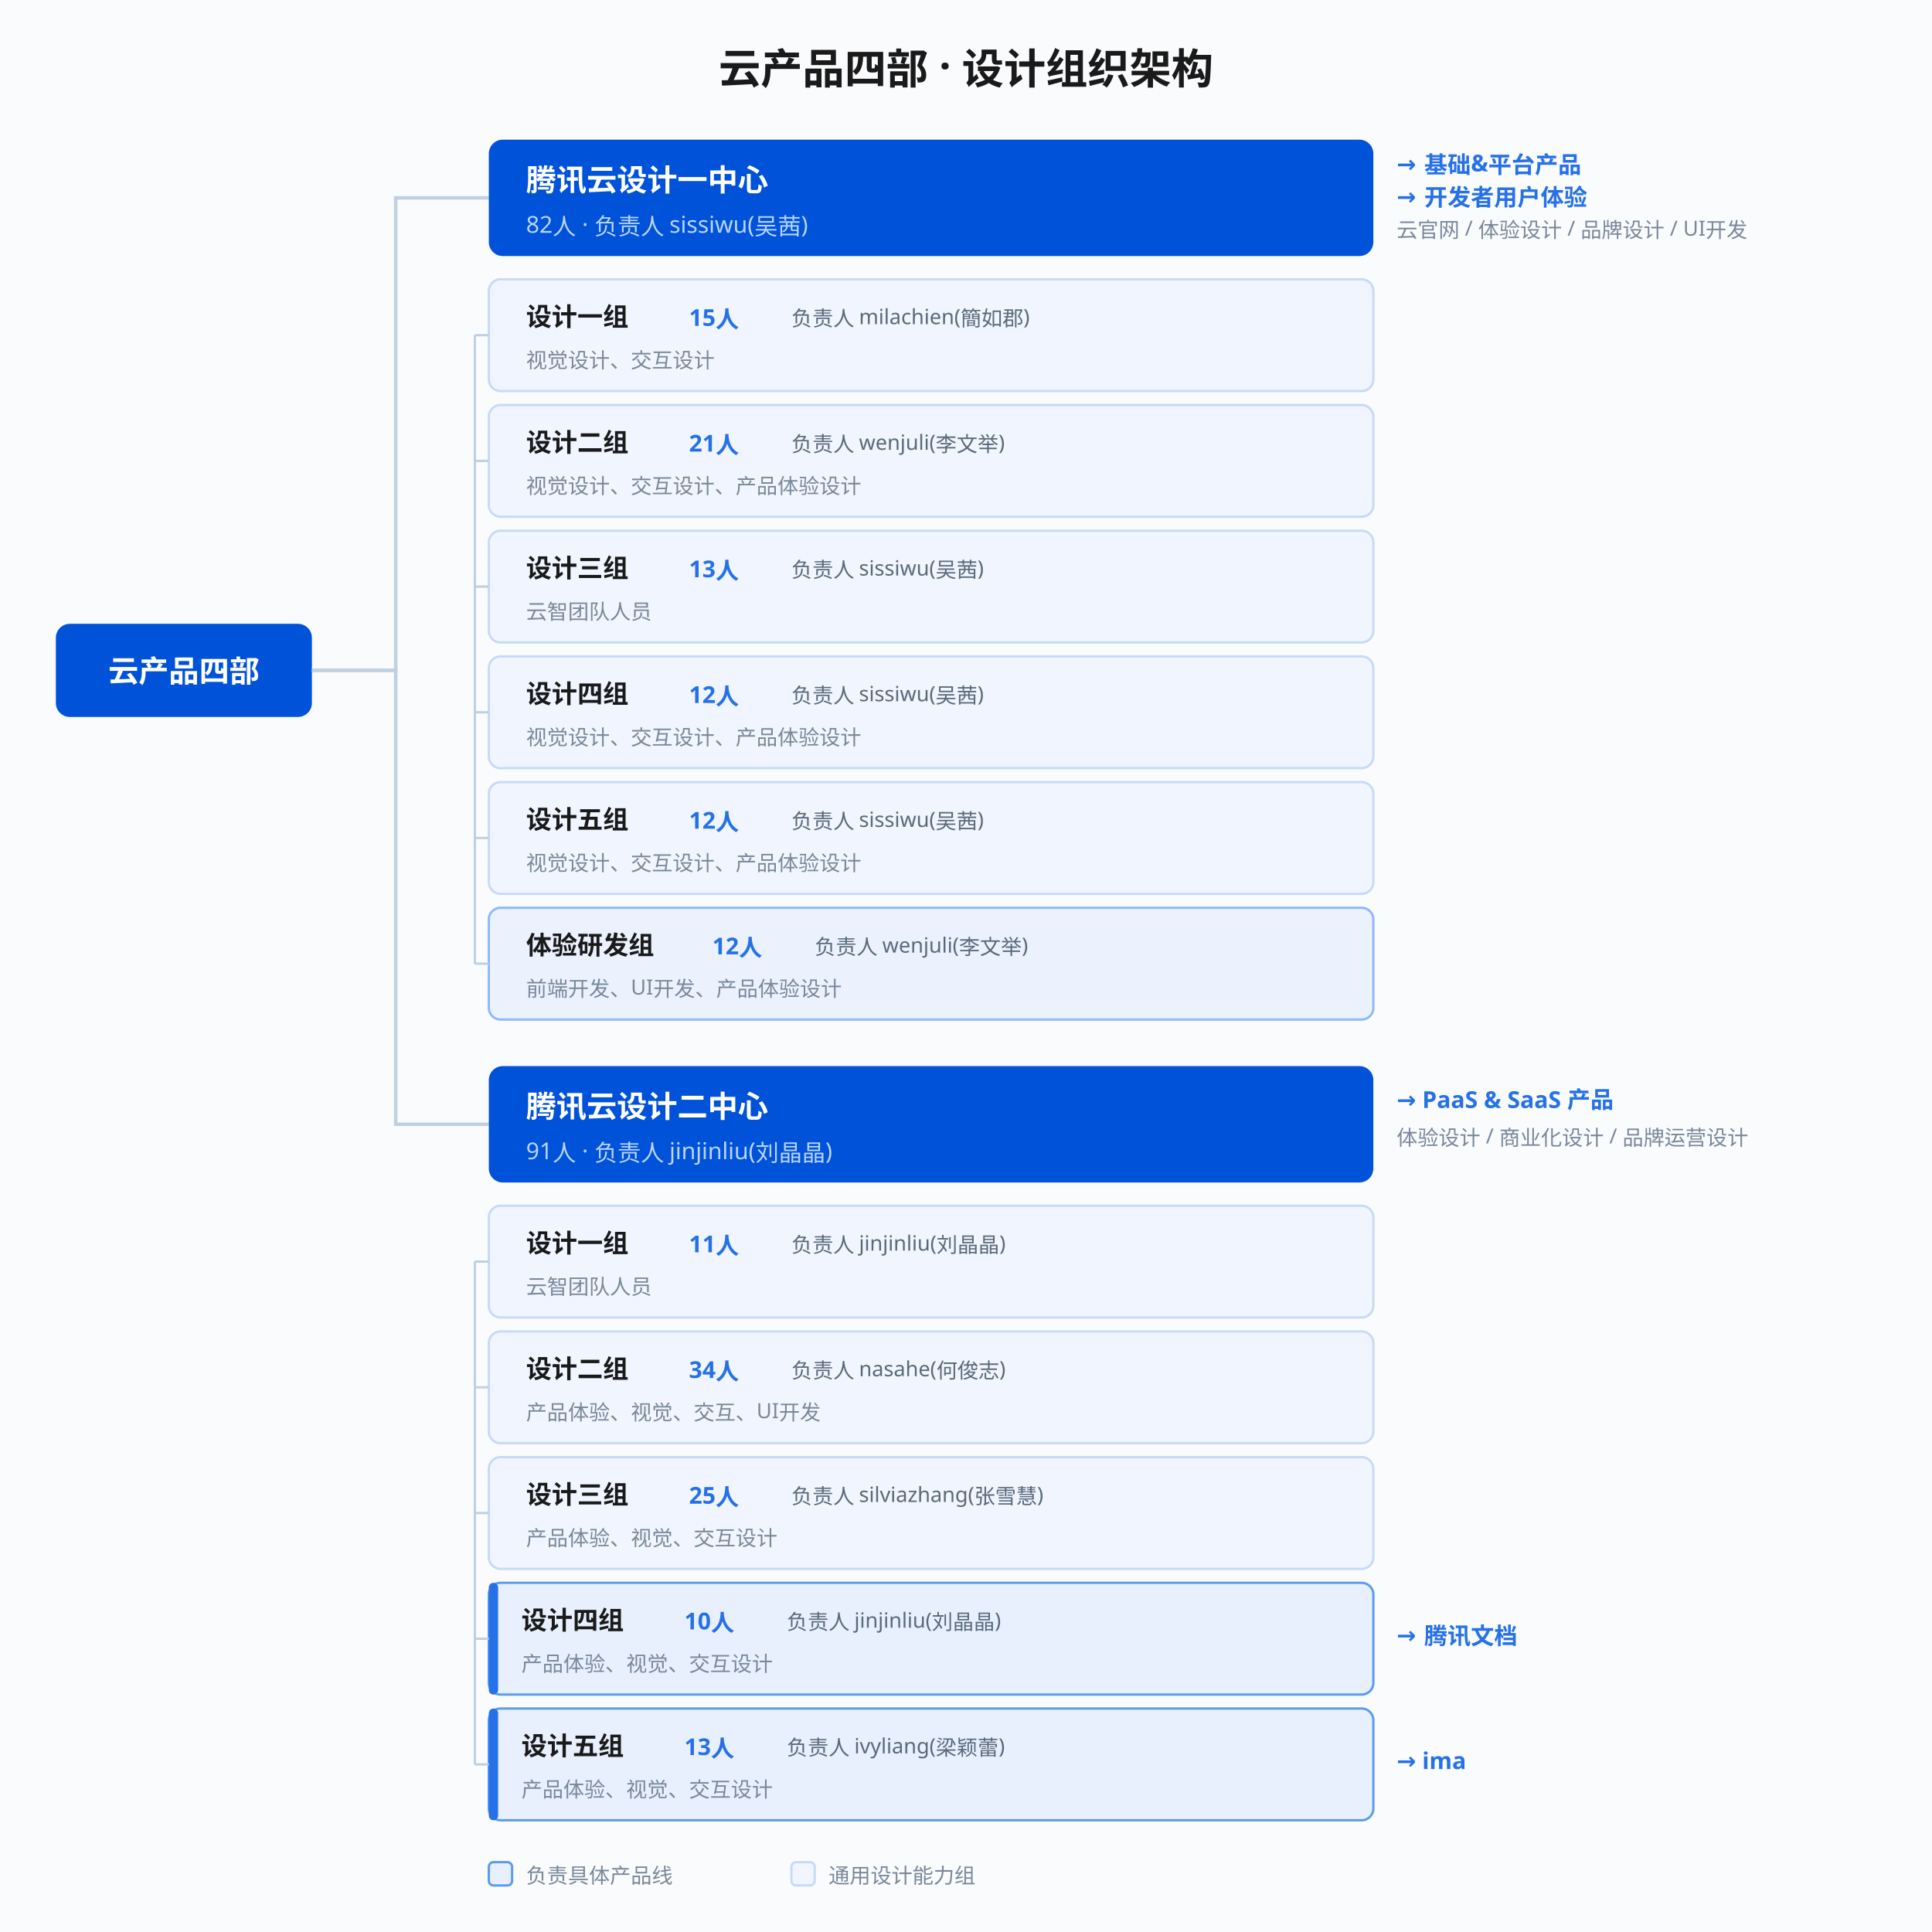
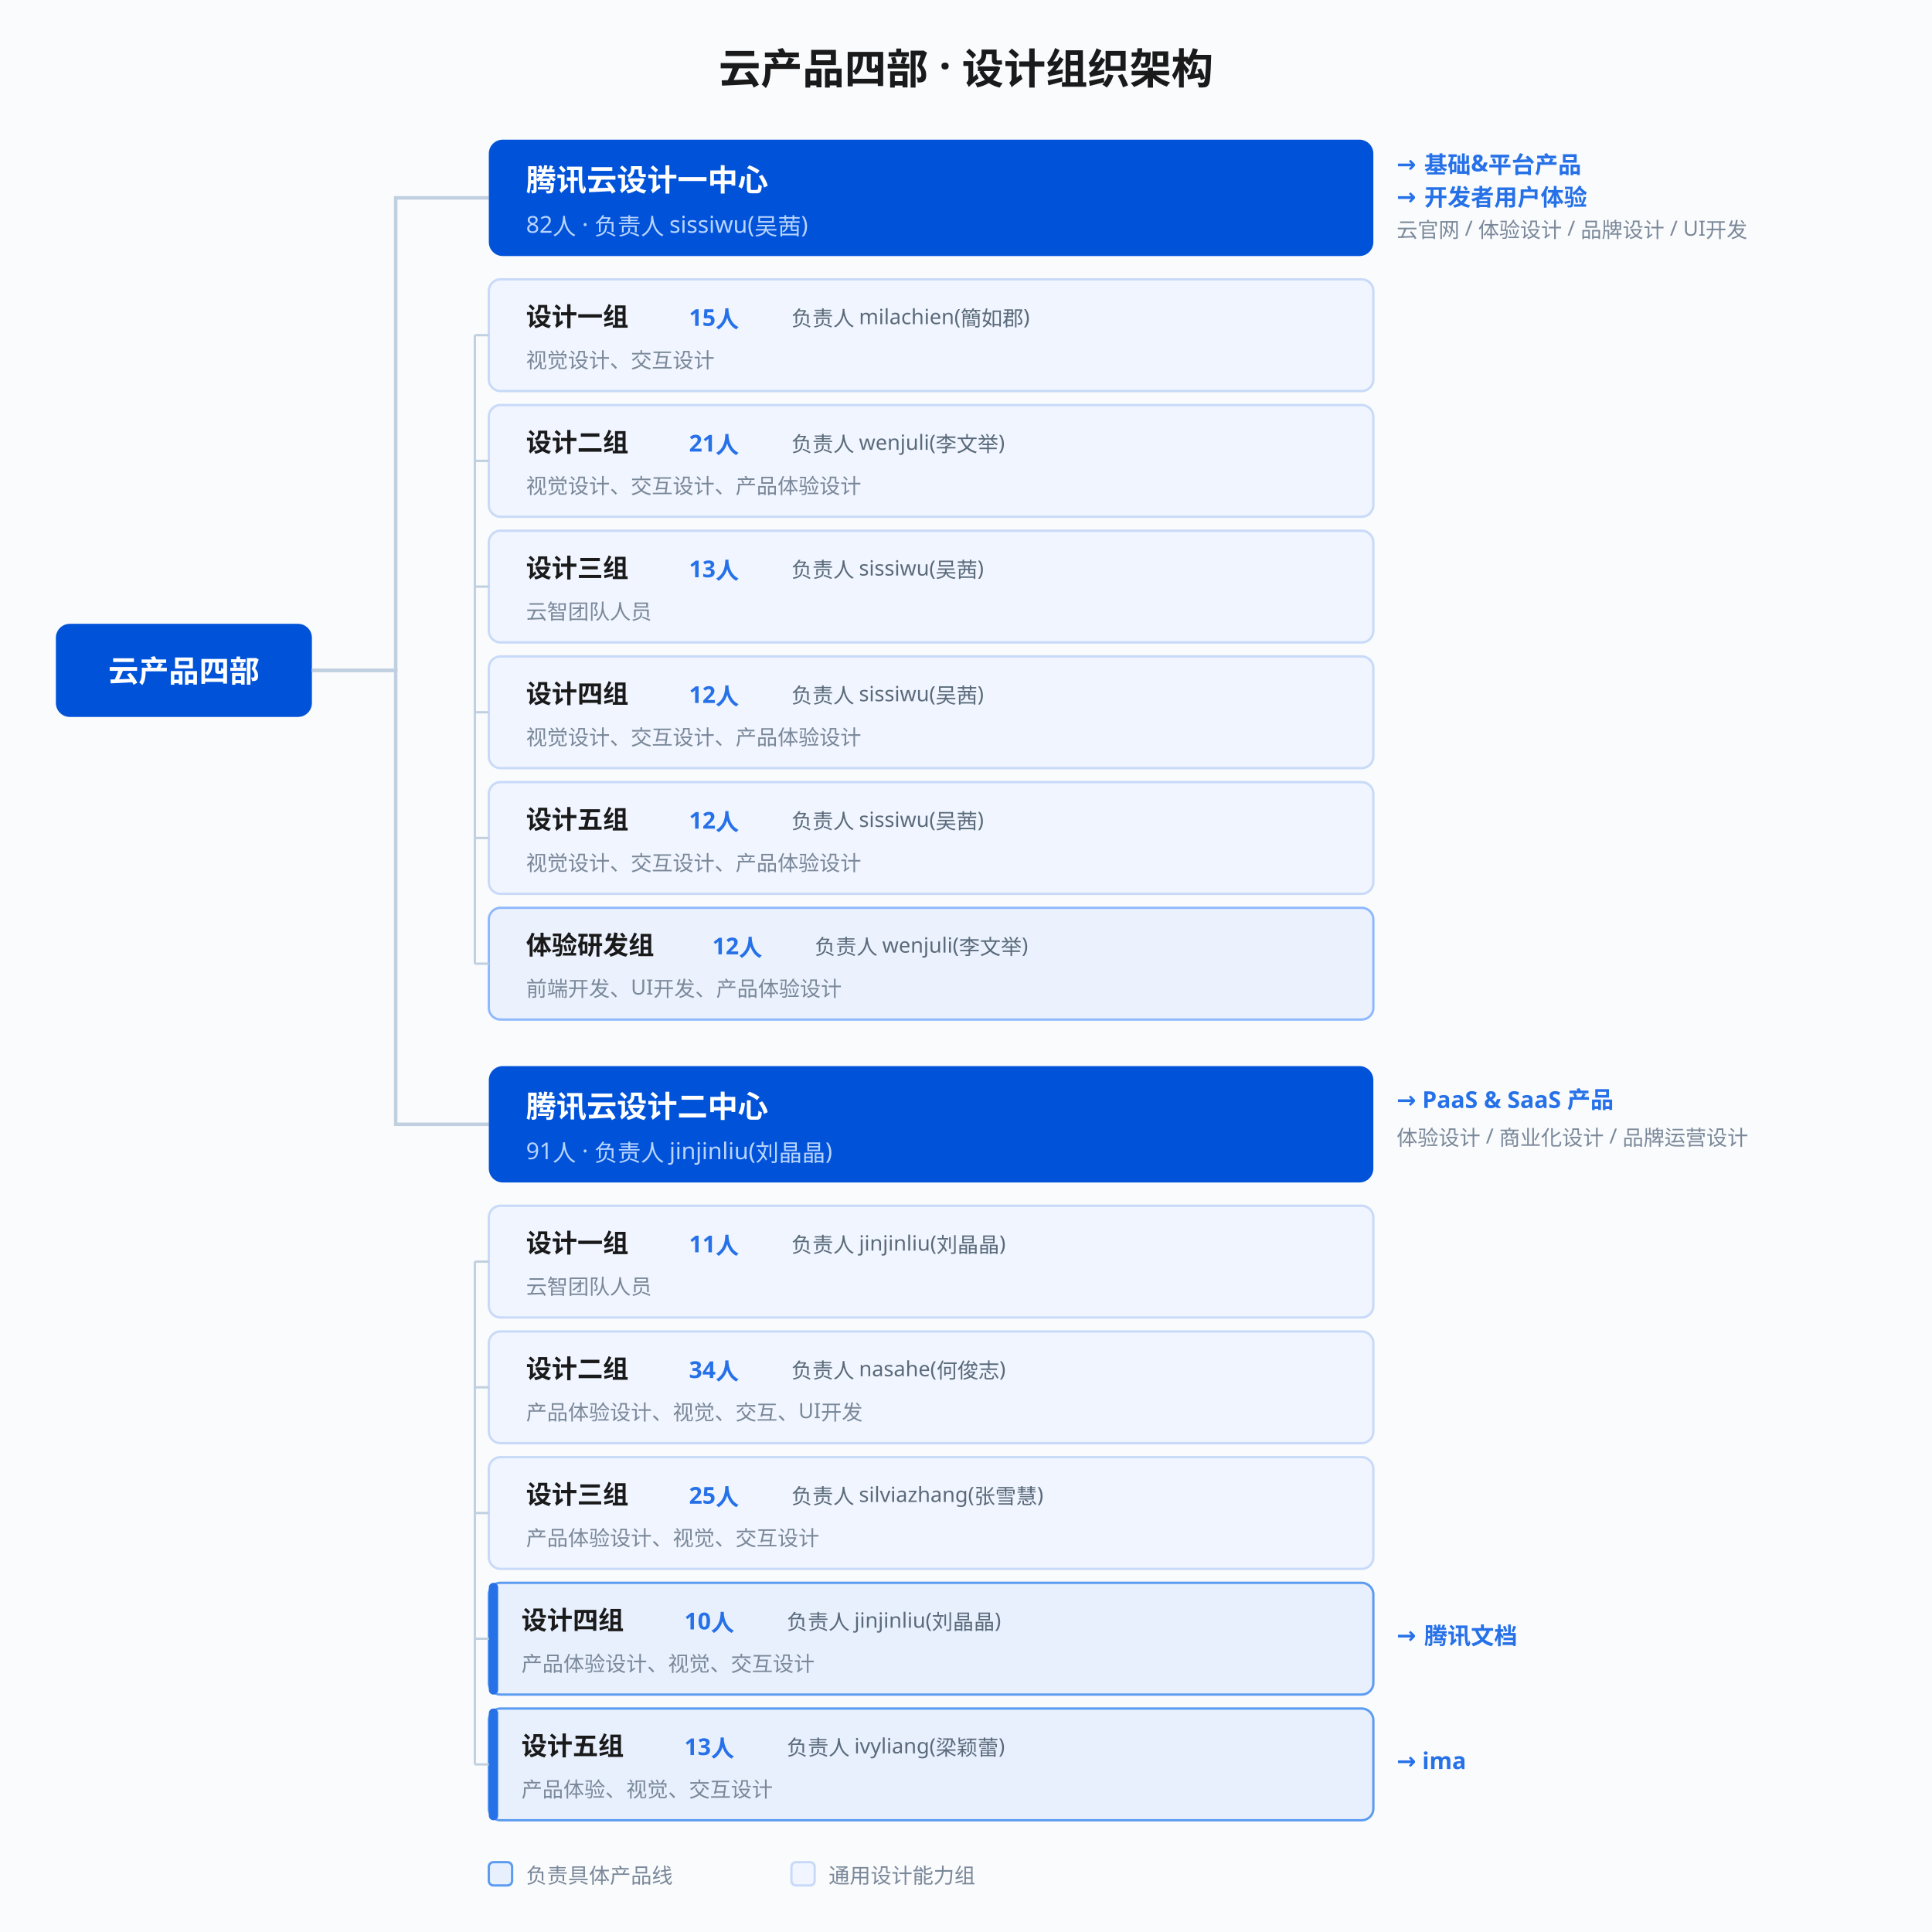
<svg xmlns="http://www.w3.org/2000/svg" viewBox="0 0 830 830" width="830" height="830">
  <defs>
    <style>
      text { font-family: 'TencentSans', '腾讯体', 'PingFang SC', sans-serif; }
    </style>
  </defs>
  <rect width="1060" height="830" fill="#FAFBFD" />
  <text x="415" y="36" text-anchor="middle" fill="#1A1A1A" font-size="18" font-weight="700">云产品四部 · 设计组织架构</text>
  <rect x="24" y="268" width="110" height="40" rx="6" fill="#0052D9" />
  <text x="79" y="293" text-anchor="middle" fill="#FFFFFF" font-size="13" font-weight="700">云产品四部</text>
  <path d="M134 288 L170 288 L170 85 L210 85" stroke="#C0D0E0" stroke-width="1.5" fill="none" />
  <path d="M134 288 L170 288 L170 483 L210 483" stroke="#C0D0E0" stroke-width="1.5" fill="none" />
  <g>
    <rect x="210" y="60" width="380" height="50" rx="6" fill="#0052D9" />
    <text x="226" y="82" fill="#FFFFFF" font-size="13" font-weight="700">腾讯云设计一中心</text>
    <text x="226" y="100" fill="#B8D4FF" font-size="10">82人 · 负责人 sissiwu(吴茜)</text>
    <text x="600" y="74" fill="#2671E8" font-size="10" font-weight="600">→ 基础&amp;平台产品</text>
    <text x="600" y="88" fill="#2671E8" font-size="10" font-weight="600">→ 开发者用户体验</text>
    <text x="600" y="102" fill="#7A8899" font-size="9">云官网 / 体验设计 / 品牌设计 / UI开发</text>
    <rect x="210" y="120" width="380" height="48" rx="5" fill="#F0F5FF" stroke="#C8DAF8" stroke-width="1" />
    <text x="226" y="140" fill="#1A1A1A" font-size="11" font-weight="600">设计一组</text>
    <text x="296" y="140" fill="#2671E8" font-size="10" font-weight="600">15人</text>
    <text x="340" y="140" fill="#5A6A7A" font-size="9">负责人 milachien(簡如郡)</text>
    <text x="226" y="158" fill="#7A8899" font-size="9">视觉设计、交互设计</text>
    <rect x="210" y="174" width="380" height="48" rx="5" fill="#F0F5FF" stroke="#C8DAF8" stroke-width="1" />
    <text x="226" y="194" fill="#1A1A1A" font-size="11" font-weight="600">设计二组</text>
    <text x="296" y="194" fill="#2671E8" font-size="10" font-weight="600">21人</text>
    <text x="340" y="194" fill="#5A6A7A" font-size="9">负责人 wenjuli(李文举)</text>
    <text x="226" y="212" fill="#7A8899" font-size="9">视觉设计、交互设计、产品体验设计</text>
    <rect x="210" y="228" width="380" height="48" rx="5" fill="#F0F5FF" stroke="#C8DAF8" stroke-width="1" />
    <text x="226" y="248" fill="#1A1A1A" font-size="11" font-weight="600">设计三组</text>
    <text x="296" y="248" fill="#2671E8" font-size="10" font-weight="600">13人</text>
    <text x="340" y="248" fill="#5A6A7A" font-size="9">负责人 sissiwu(吴茜)</text>
    <text x="226" y="266" fill="#7A8899" font-size="9">云智团队人员</text>
    <rect x="210" y="282" width="380" height="48" rx="5" fill="#F0F5FF" stroke="#C8DAF8" stroke-width="1" />
    <text x="226" y="302" fill="#1A1A1A" font-size="11" font-weight="600">设计四组</text>
    <text x="296" y="302" fill="#2671E8" font-size="10" font-weight="600">12人</text>
    <text x="340" y="302" fill="#5A6A7A" font-size="9">负责人 sissiwu(吴茜)</text>
    <text x="226" y="320" fill="#7A8899" font-size="9">视觉设计、交互设计、产品体验设计</text>
    <rect x="210" y="336" width="380" height="48" rx="5" fill="#F0F5FF" stroke="#C8DAF8" stroke-width="1" />
    <text x="226" y="356" fill="#1A1A1A" font-size="11" font-weight="600">设计五组</text>
    <text x="296" y="356" fill="#2671E8" font-size="10" font-weight="600">12人</text>
    <text x="340" y="356" fill="#5A6A7A" font-size="9">负责人 sissiwu(吴茜)</text>
    <text x="226" y="374" fill="#7A8899" font-size="9">视觉设计、交互设计、产品体验设计</text>
    <rect x="210" y="390" width="380" height="48" rx="5" fill="#EBF2FE" stroke="#8FB8FF" stroke-width="1" />
    <text x="226" y="410" fill="#1A1A1A" font-size="11" font-weight="600">体验研发组</text>
    <text x="306" y="410" fill="#2671E8" font-size="10" font-weight="600">12人</text>
    <text x="350" y="410" fill="#5A6A7A" font-size="9">负责人 wenjuli(李文举)</text>
    <text x="226" y="428" fill="#7A8899" font-size="9">前端开发、UI开发、产品体验设计</text>
    <path d="M204 144 L204 414" stroke="#C0D0E0" stroke-width="1" fill="none" />
    <line x1="204" y1="144" x2="210" y2="144" stroke="#C0D0E0" stroke-width="1" />
    <line x1="204" y1="198" x2="210" y2="198" stroke="#C0D0E0" stroke-width="1" />
    <line x1="204" y1="252" x2="210" y2="252" stroke="#C0D0E0" stroke-width="1" />
    <line x1="204" y1="306" x2="210" y2="306" stroke="#C0D0E0" stroke-width="1" />
    <line x1="204" y1="360" x2="210" y2="360" stroke="#C0D0E0" stroke-width="1" />
    <line x1="204" y1="414" x2="210" y2="414" stroke="#C0D0E0" stroke-width="1" />
  </g>
  <g>
    <rect x="210" y="458" width="380" height="50" rx="6" fill="#0052D9" />
    <text x="226" y="480" fill="#FFFFFF" font-size="13" font-weight="700">腾讯云设计二中心</text>
    <text x="226" y="498" fill="#B8D4FF" font-size="10">91人 · 负责人 jinjinliu(刘晶晶)</text>
    <text x="600" y="476" fill="#2671E8" font-size="10" font-weight="600">→ PaaS &amp; SaaS 产品</text>
    <text x="600" y="492" fill="#7A8899" font-size="9">体验设计 / 商业化设计 / 品牌运营设计</text>
    <rect x="210" y="518" width="380" height="48" rx="5" fill="#F0F5FF" stroke="#C8DAF8" stroke-width="1" />
    <text x="226" y="538" fill="#1A1A1A" font-size="11" font-weight="600">设计一组</text>
    <text x="296" y="538" fill="#2671E8" font-size="10" font-weight="600">11人</text>
    <text x="340" y="538" fill="#5A6A7A" font-size="9">负责人 jinjinliu(刘晶晶)</text>
    <text x="226" y="556" fill="#7A8899" font-size="9">云智团队人员</text>
    <rect x="210" y="572" width="380" height="48" rx="5" fill="#F0F5FF" stroke="#C8DAF8" stroke-width="1" />
    <text x="226" y="592" fill="#1A1A1A" font-size="11" font-weight="600">设计二组</text>
    <text x="296" y="592" fill="#2671E8" font-size="10" font-weight="600">34人</text>
    <text x="340" y="592" fill="#5A6A7A" font-size="9">负责人 nasahe(何俊志)</text>
-     <text x="226" y="610" fill="#7A8899" font-size="9">产品体验、视觉、交互、UI开发</text>
+     <text x="226" y="610" fill="#7A8899" font-size="9">产品体验设计、视觉、交互、UI开发</text>
    <rect x="210" y="626" width="380" height="48" rx="5" fill="#F0F5FF" stroke="#C8DAF8" stroke-width="1" />
    <text x="226" y="646" fill="#1A1A1A" font-size="11" font-weight="600">设计三组</text>
    <text x="296" y="646" fill="#2671E8" font-size="10" font-weight="600">25人</text>
    <text x="340" y="646" fill="#5A6A7A" font-size="9">负责人 silviazhang(张雪慧)</text>
-     <text x="226" y="664" fill="#7A8899" font-size="9">产品体验、视觉、交互设计</text>
+     <text x="226" y="664" fill="#7A8899" font-size="9">产品体验设计、视觉、交互设计</text>
    <rect x="210" y="680" width="380" height="48" rx="5" fill="#E8F0FE" stroke="#5B9BF0" stroke-width="1" />
    <rect x="210" y="680" width="4" height="48" rx="2" fill="#2671E8" />
    <text x="224" y="700" fill="#1A1A1A" font-size="11" font-weight="600">设计四组</text>
    <text x="294" y="700" fill="#2671E8" font-size="10" font-weight="600">10人</text>
    <text x="338" y="700" fill="#5A6A7A" font-size="9">负责人 jinjinliu(刘晶晶)</text>
-     <text x="224" y="718" fill="#7A8899" font-size="9">产品体验、视觉、交互设计</text>
+     <text x="224" y="718" fill="#7A8899" font-size="9">产品体验设计、视觉、交互设计</text>
    <text x="600" y="706" fill="#2671E8" font-size="10" font-weight="600">→ 腾讯文档</text>
    <rect x="210" y="734" width="380" height="48" rx="5" fill="#E8F0FE" stroke="#5B9BF0" stroke-width="1" />
    <rect x="210" y="734" width="4" height="48" rx="2" fill="#2671E8" />
    <text x="224" y="754" fill="#1A1A1A" font-size="11" font-weight="600">设计五组</text>
    <text x="294" y="754" fill="#2671E8" font-size="10" font-weight="600">13人</text>
    <text x="338" y="754" fill="#5A6A7A" font-size="9">负责人 ivyliang(梁颖蕾)</text>
    <text x="224" y="772" fill="#7A8899" font-size="9">产品体验、视觉、交互设计</text>
    <text x="600" y="760" fill="#2671E8" font-size="10" font-weight="600">→ ima</text>
    <path d="M204 542 L204 758" stroke="#C0D0E0" stroke-width="1" fill="none" />
    <line x1="204" y1="542" x2="210" y2="542" stroke="#C0D0E0" stroke-width="1" />
    <line x1="204" y1="596" x2="210" y2="596" stroke="#C0D0E0" stroke-width="1" />
    <line x1="204" y1="650" x2="210" y2="650" stroke="#C0D0E0" stroke-width="1" />
    <line x1="204" y1="704" x2="210" y2="704" stroke="#C0D0E0" stroke-width="1" />
    <line x1="204" y1="758" x2="210" y2="758" stroke="#C0D0E0" stroke-width="1" />
  </g>
  <g transform="translate(210, 800)">
    <rect x="0" y="0" width="10" height="10" rx="2" fill="#E8F0FE" stroke="#5B9BF0" stroke-width="1" />
    <text x="16" y="9" fill="#7A8899" font-size="9">负责具体产品线</text>
    <rect x="130" y="0" width="10" height="10" rx="2" fill="#F0F5FF" stroke="#C8DAF8" stroke-width="1" />
    <text x="146" y="9" fill="#7A8899" font-size="9">通用设计能力组</text>
  </g>
</svg>
